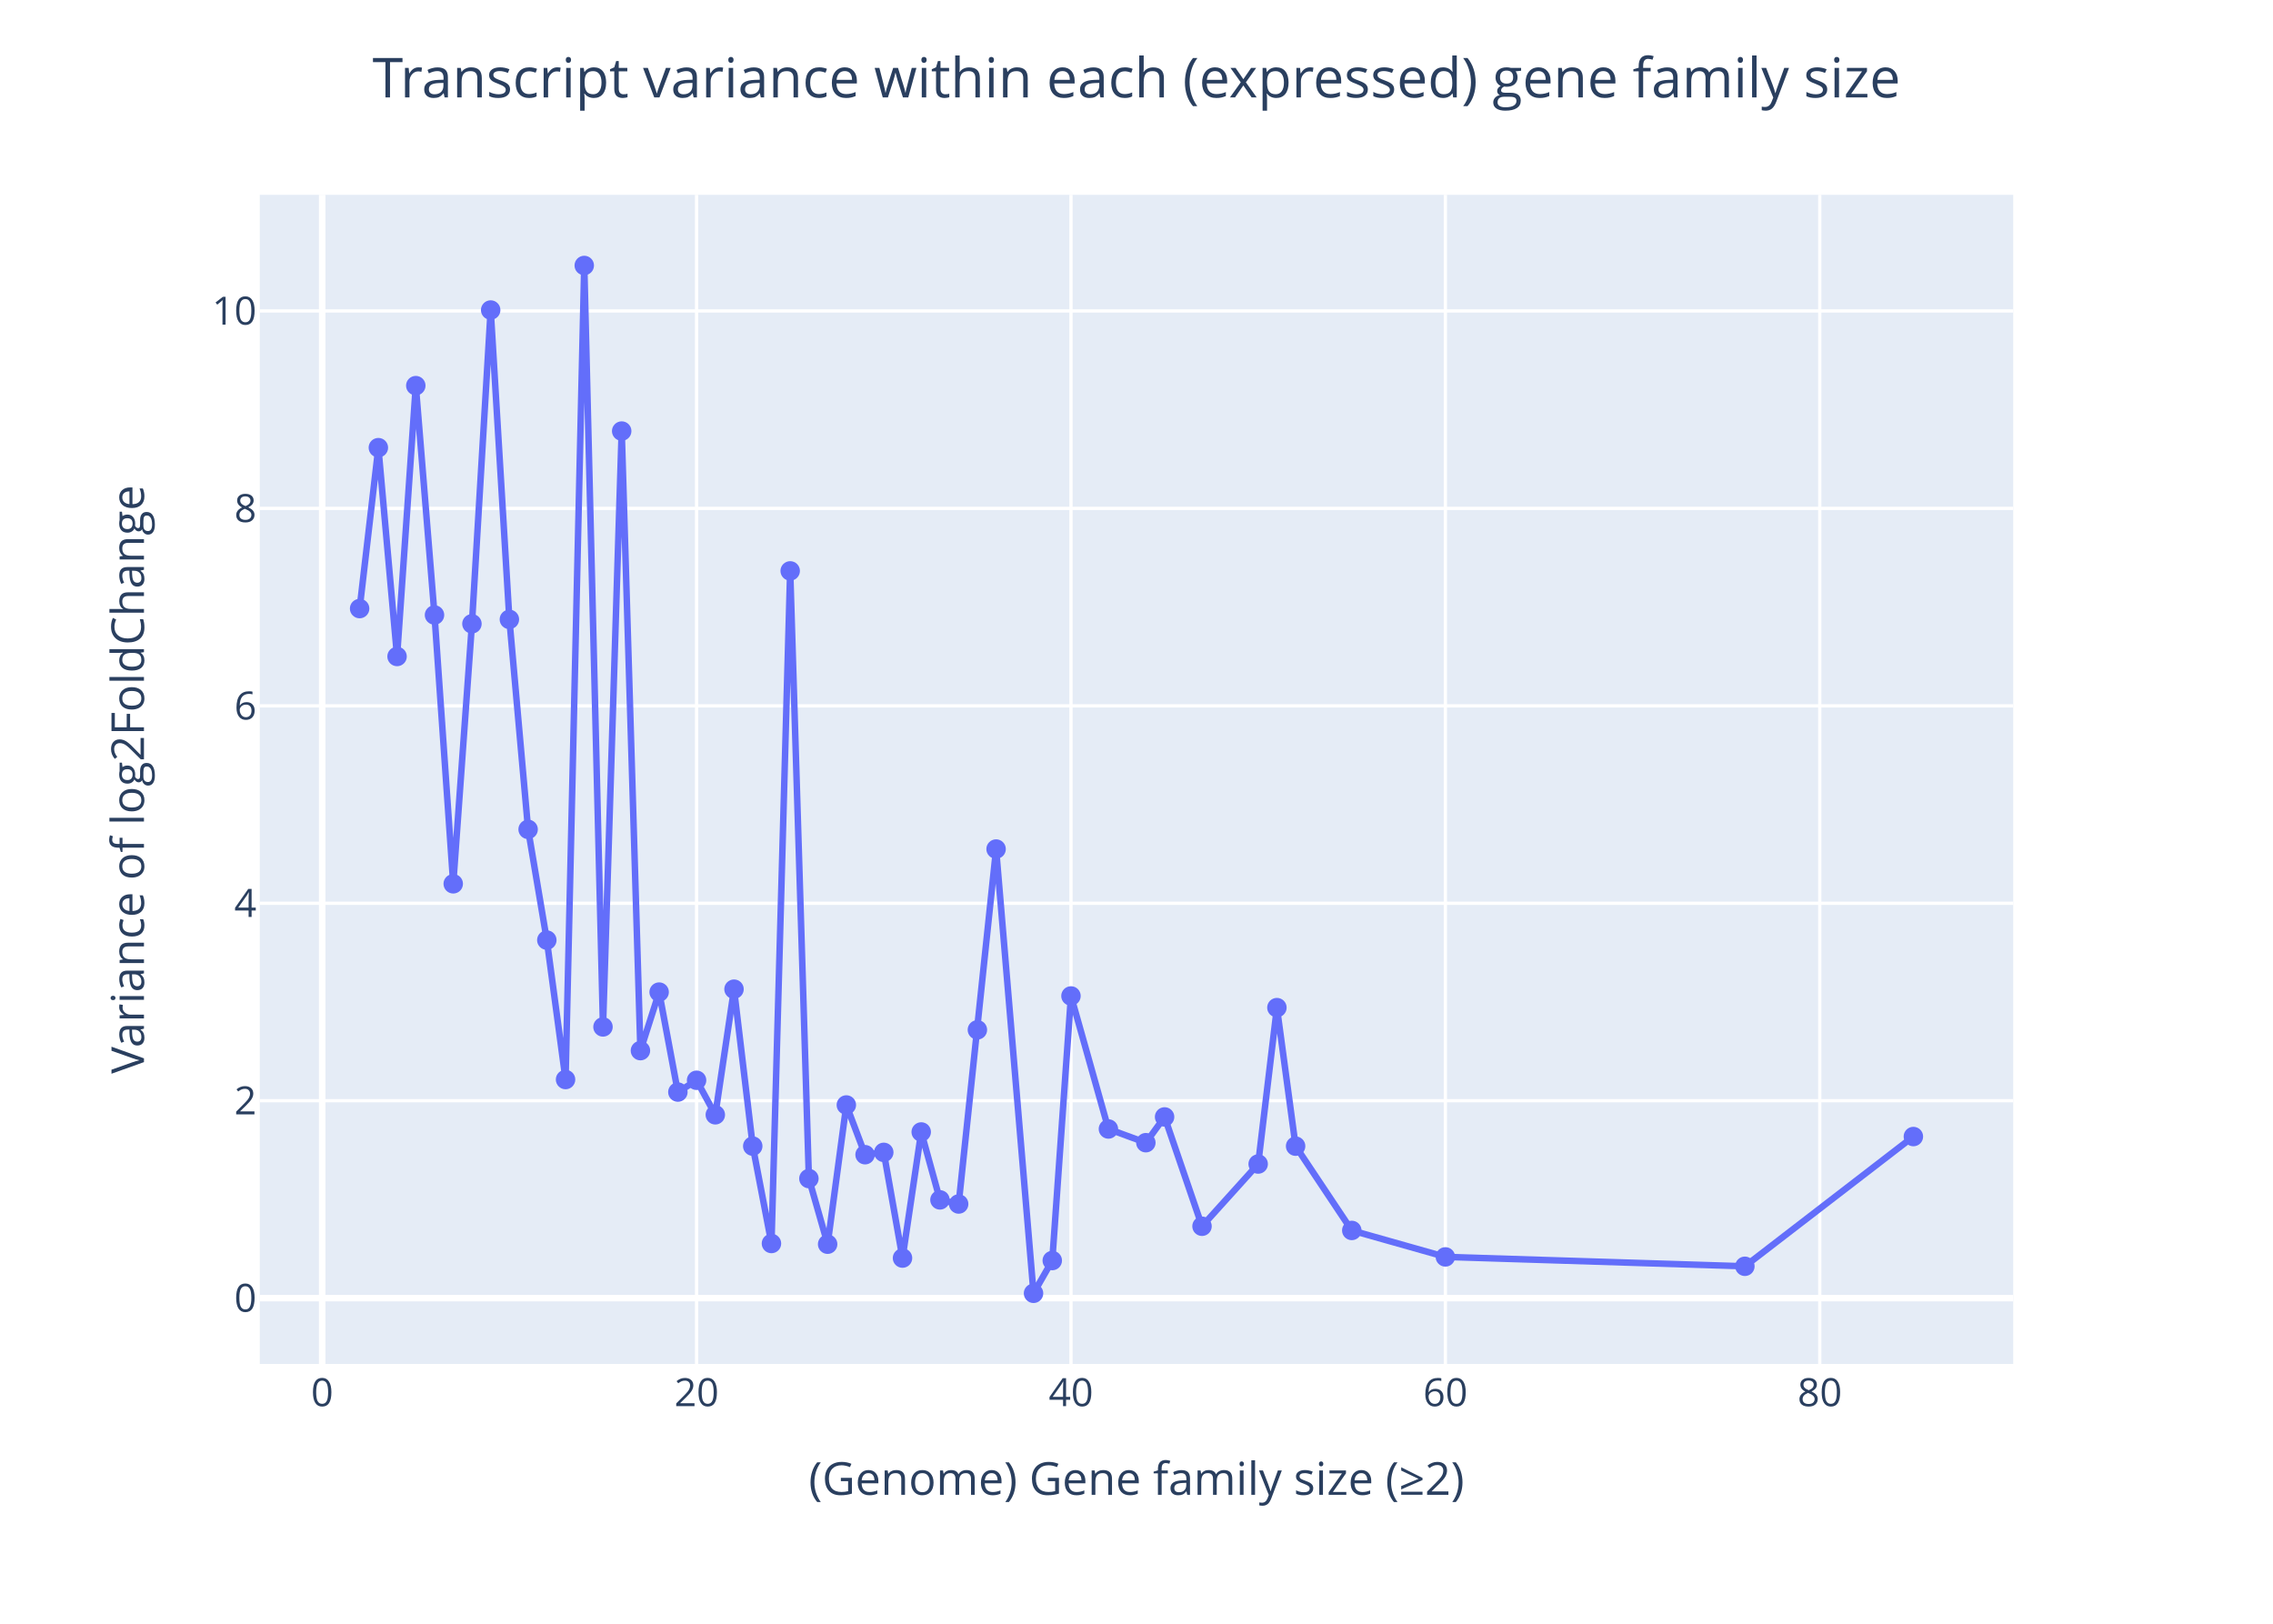
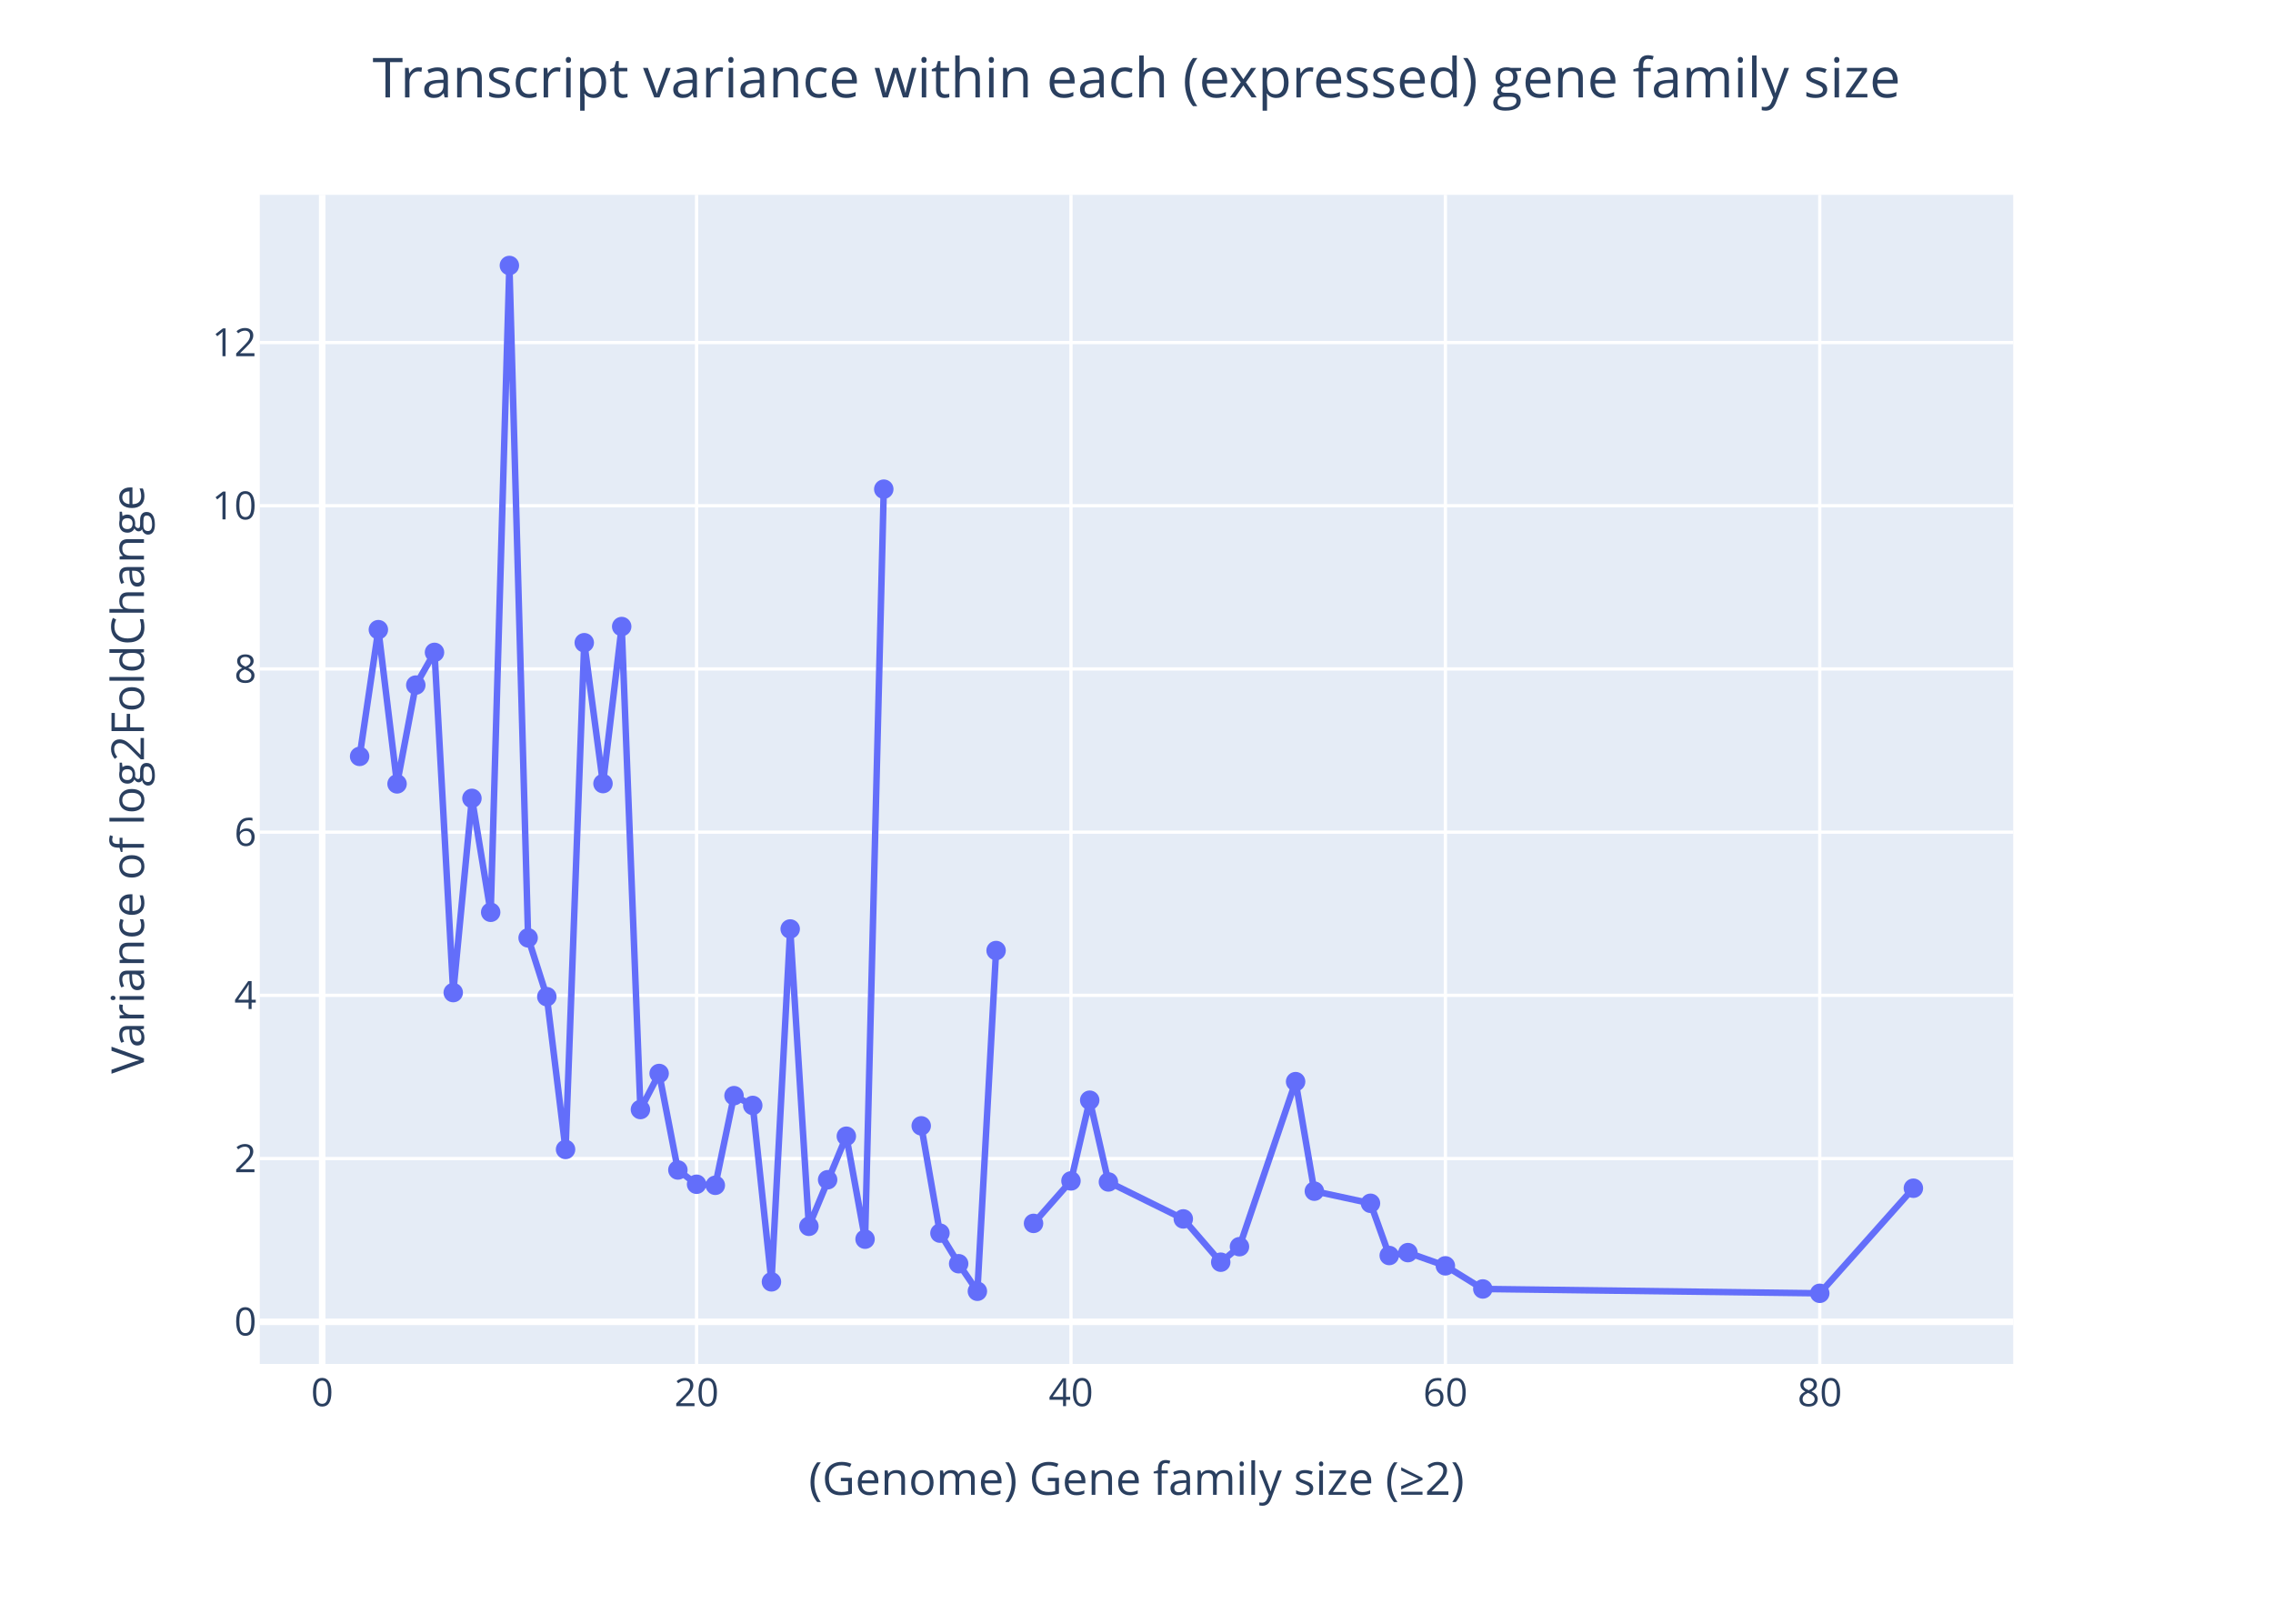
<svg xmlns="http://www.w3.org/2000/svg" class="main-svg" width="700" height="500" style="" viewBox="0 0 700 500">
  <rect x="0" y="0" width="700" height="500" style="fill: rgb(255, 255, 255); fill-opacity: 1;" />
-   <defs id="defs-0a2d4e">
+   <defs id="defs-ad8cc9">
    <g class="clips">
-       <clipPath id="clip0a2d4exyplot" class="plotclip">
+       <clipPath id="clipad8cc9xyplot" class="plotclip">
        <rect width="540" height="360" />
      </clipPath>
-       <clipPath class="axesclip" id="clip0a2d4ex">
+       <clipPath class="axesclip" id="clipad8cc9x">
        <rect x="80" y="0" width="540" height="500" />
      </clipPath>
-       <clipPath class="axesclip" id="clip0a2d4ey">
+       <clipPath class="axesclip" id="clipad8cc9y">
        <rect x="0" y="60" width="700" height="360" />
      </clipPath>
-       <clipPath class="axesclip" id="clip0a2d4exy">
+       <clipPath class="axesclip" id="clipad8cc9xy">
        <rect x="80" y="60" width="540" height="360" />
      </clipPath>
    </g>
    <g class="gradients" />
    <g class="patterns" />
  </defs>
  <g class="bglayer">
    <rect class="bg" x="80" y="60" width="540" height="360" style="fill: rgb(229, 236, 246); fill-opacity: 1; stroke-width: 0;" />
  </g>
  <g class="layer-below">
    <g class="imagelayer" />
    <g class="shapelayer" />
  </g>
  <g class="cartesianlayer">
    <g class="subplot xy">
      <g class="layer-subplot">
        <g class="shapelayer" />
        <g class="imagelayer" />
      </g>
      <g class="minor-gridlayer">
        <g class="x" />
        <g class="y" />
      </g>
      <g class="gridlayer">
        <g class="x">
          <path class="xgrid crisp" transform="translate(214.52,0)" d="M0,60v360" style="stroke: rgb(255, 255, 255); stroke-opacity: 1; stroke-width: 1px;" />
          <path class="xgrid crisp" transform="translate(329.82,0)" d="M0,60v360" style="stroke: rgb(255, 255, 255); stroke-opacity: 1; stroke-width: 1px;" />
          <path class="xgrid crisp" transform="translate(445.12,0)" d="M0,60v360" style="stroke: rgb(255, 255, 255); stroke-opacity: 1; stroke-width: 1px;" />
          <path class="xgrid crisp" transform="translate(560.42,0)" d="M0,60v360" style="stroke: rgb(255, 255, 255); stroke-opacity: 1; stroke-width: 1px;" />
        </g>
        <g class="y">
-           <path class="ygrid crisp" transform="translate(0,338.94)" d="M80,0h540" style="stroke: rgb(255, 255, 255); stroke-opacity: 1; stroke-width: 1px;" />
-           <path class="ygrid crisp" transform="translate(0,278.14)" d="M80,0h540" style="stroke: rgb(255, 255, 255); stroke-opacity: 1; stroke-width: 1px;" />
-           <path class="ygrid crisp" transform="translate(0,217.35)" d="M80,0h540" style="stroke: rgb(255, 255, 255); stroke-opacity: 1; stroke-width: 1px;" />
-           <path class="ygrid crisp" transform="translate(0,156.55)" d="M80,0h540" style="stroke: rgb(255, 255, 255); stroke-opacity: 1; stroke-width: 1px;" />
-           <path class="ygrid crisp" transform="translate(0,95.75)" d="M80,0h540" style="stroke: rgb(255, 255, 255); stroke-opacity: 1; stroke-width: 1px;" />
+           <path class="ygrid crisp" transform="translate(0,356.76)" d="M80,0h540" style="stroke: rgb(255, 255, 255); stroke-opacity: 1; stroke-width: 1px;" />
+           <path class="ygrid crisp" transform="translate(0,306.5)" d="M80,0h540" style="stroke: rgb(255, 255, 255); stroke-opacity: 1; stroke-width: 1px;" />
+           <path class="ygrid crisp" transform="translate(0,256.25)" d="M80,0h540" style="stroke: rgb(255, 255, 255); stroke-opacity: 1; stroke-width: 1px;" />
+           <path class="ygrid crisp" transform="translate(0,205.99)" d="M80,0h540" style="stroke: rgb(255, 255, 255); stroke-opacity: 1; stroke-width: 1px;" />
+           <path class="ygrid crisp" transform="translate(0,155.73)" d="M80,0h540" style="stroke: rgb(255, 255, 255); stroke-opacity: 1; stroke-width: 1px;" />
+           <path class="ygrid crisp" transform="translate(0,105.48)" d="M80,0h540" style="stroke: rgb(255, 255, 255); stroke-opacity: 1; stroke-width: 1px;" />
        </g>
      </g>
      <g class="zerolinelayer">
        <path class="xzl zl crisp" transform="translate(99.22,0)" d="M0,60v360" style="stroke: rgb(255, 255, 255); stroke-opacity: 1; stroke-width: 2px;" />
-         <path class="yzl zl crisp" transform="translate(0,399.73)" d="M80,0h540" style="stroke: rgb(255, 255, 255); stroke-opacity: 1; stroke-width: 2px;" />
+         <path class="yzl zl crisp" transform="translate(0,407.02)" d="M80,0h540" style="stroke: rgb(255, 255, 255); stroke-opacity: 1; stroke-width: 2px;" />
      </g>
      <g class="layer-between">
        <g class="shapelayer" />
        <g class="imagelayer" />
      </g>
      <path class="xlines-below" />
      <path class="ylines-below" />
      <g class="overlines-below" />
      <g class="xaxislayer-below" />
      <g class="yaxislayer-below" />
      <g class="overaxes-below" />
      <g class="overplot">
-         <g class="xy" transform="translate(80,60)" clip-path="url(#clip0a2d4exyplot)">
+         <g class="xy" transform="translate(80,60)" clip-path="url(#clipad8cc9xyplot)">
          <g class="scatterlayer mlayer">
-             <g class="trace scatter trace35d6c1" style="stroke-miterlimit: 2; opacity: 1;">
+             <g class="trace scatter trace0b3557" style="stroke-miterlimit: 2; opacity: 1;">
              <g class="fills" />
              <g class="errorbars" />
              <g class="lines">
-                 <path class="js-line" d="M30.75,127.4L36.52,77.85L42.28,142.15L48.05,58.75L53.81,129.38L59.58,212.15L65.34,132.09L71.11,35.47L76.87,130.73L82.64,195.39L88.4,229.49L94.17,272.42L99.93,21.75L105.7,256.22L111.46,72.74L117.23,263.52L122.99,245.5L128.76,276.29L134.52,272.65L140.29,283.28L146.05,244.6L151.82,292.93L157.58,322.91L163.35,115.8L169.11,302.92L174.88,323.13L180.64,280.26L186.41,295.57L192.17,294.85L197.94,327.4L203.7,288.57L209.47,309.48L215.23,310.75L226.76,201.45L238.29,338.25L244.06,328.16L249.82,246.69L261.35,287.65L272.88,291.87L278.65,283.94L290.18,317.6L307.47,298.44L313.24,250.28L319,292.94L336.3,318.89L365.12,327.04L457.36,329.93L509.25,289.98" style="vector-effect: none; fill: none; stroke: rgb(99, 110, 250); stroke-opacity: 1; stroke-width: 2px; opacity: 1;" />
+                 <path class="js-line" d="M30.75,172.92L36.52,133.89L42.28,181.38L48.05,150.96L53.81,140.89L59.58,245.65L65.34,185.84L71.11,220.92L76.87,21.75L82.64,228.8L88.4,246.91L94.17,293.95L99.93,137.91L105.7,181.29L111.46,132.93L117.23,281.66L122.99,270.56L128.76,300.27L134.52,304.67L140.29,304.99L146.05,277.39L151.82,280.4L157.58,334.72L163.35,226.06L169.11,317.62L180.64,289.88L186.41,321.58L192.17,90.63" style="vector-effect: none; fill: none; stroke: rgb(99, 110, 250); stroke-opacity: 1; stroke-width: 2px; opacity: 1;" />
+                 <path class="js-line" d="M203.7,286.68L209.47,319.72L215.23,329.14L221,337.62L226.76,232.7" style="vector-effect: none; fill: none; stroke: rgb(99, 110, 250); stroke-opacity: 1; stroke-width: 2px; opacity: 1;" />
+                 <path class="js-line" d="M238.29,316.72L249.82,303.64L255.59,278.79L261.35,303.96L284.41,315.34L295.94,328.67L301.71,323.89L319,273.07L324.77,306.8L342.06,310.53L347.83,326.61L353.59,325.72L365.12,329.79L376.65,336.91L480.42,338.25L509.25,305.89" style="vector-effect: none; fill: none; stroke: rgb(99, 110, 250); stroke-opacity: 1; stroke-width: 2px; opacity: 1;" />
              </g>
              <g class="points">
-                 <path class="point plotly-customdata" transform="translate(30.75,127.4)" d="M3,0A3,3 0 1,1 0,-3A3,3 0 0,1 3,0Z" style="opacity: 1; stroke-width: 0px; fill: rgb(99, 110, 250); fill-opacity: 1;" />
-                 <path class="point plotly-customdata" transform="translate(36.52,77.85)" d="M3,0A3,3 0 1,1 0,-3A3,3 0 0,1 3,0Z" style="opacity: 1; stroke-width: 0px; fill: rgb(99, 110, 250); fill-opacity: 1;" />
-                 <path class="point plotly-customdata" transform="translate(42.28,142.15)" d="M3,0A3,3 0 1,1 0,-3A3,3 0 0,1 3,0Z" style="opacity: 1; stroke-width: 0px; fill: rgb(99, 110, 250); fill-opacity: 1;" />
-                 <path class="point plotly-customdata" transform="translate(48.05,58.75)" d="M3,0A3,3 0 1,1 0,-3A3,3 0 0,1 3,0Z" style="opacity: 1; stroke-width: 0px; fill: rgb(99, 110, 250); fill-opacity: 1;" />
-                 <path class="point plotly-customdata" transform="translate(53.81,129.38)" d="M3,0A3,3 0 1,1 0,-3A3,3 0 0,1 3,0Z" style="opacity: 1; stroke-width: 0px; fill: rgb(99, 110, 250); fill-opacity: 1;" />
-                 <path class="point plotly-customdata" transform="translate(59.58,212.15)" d="M3,0A3,3 0 1,1 0,-3A3,3 0 0,1 3,0Z" style="opacity: 1; stroke-width: 0px; fill: rgb(99, 110, 250); fill-opacity: 1;" />
-                 <path class="point plotly-customdata" transform="translate(65.34,132.09)" d="M3,0A3,3 0 1,1 0,-3A3,3 0 0,1 3,0Z" style="opacity: 1; stroke-width: 0px; fill: rgb(99, 110, 250); fill-opacity: 1;" />
-                 <path class="point plotly-customdata" transform="translate(71.11,35.47)" d="M3,0A3,3 0 1,1 0,-3A3,3 0 0,1 3,0Z" style="opacity: 1; stroke-width: 0px; fill: rgb(99, 110, 250); fill-opacity: 1;" />
-                 <path class="point plotly-customdata" transform="translate(76.87,130.73)" d="M3,0A3,3 0 1,1 0,-3A3,3 0 0,1 3,0Z" style="opacity: 1; stroke-width: 0px; fill: rgb(99, 110, 250); fill-opacity: 1;" />
-                 <path class="point plotly-customdata" transform="translate(82.64,195.39)" d="M3,0A3,3 0 1,1 0,-3A3,3 0 0,1 3,0Z" style="opacity: 1; stroke-width: 0px; fill: rgb(99, 110, 250); fill-opacity: 1;" />
-                 <path class="point plotly-customdata" transform="translate(88.4,229.49)" d="M3,0A3,3 0 1,1 0,-3A3,3 0 0,1 3,0Z" style="opacity: 1; stroke-width: 0px; fill: rgb(99, 110, 250); fill-opacity: 1;" />
-                 <path class="point plotly-customdata" transform="translate(94.17,272.42)" d="M3,0A3,3 0 1,1 0,-3A3,3 0 0,1 3,0Z" style="opacity: 1; stroke-width: 0px; fill: rgb(99, 110, 250); fill-opacity: 1;" />
-                 <path class="point plotly-customdata" transform="translate(99.93,21.75)" d="M3,0A3,3 0 1,1 0,-3A3,3 0 0,1 3,0Z" style="opacity: 1; stroke-width: 0px; fill: rgb(99, 110, 250); fill-opacity: 1;" />
-                 <path class="point plotly-customdata" transform="translate(105.7,256.22)" d="M3,0A3,3 0 1,1 0,-3A3,3 0 0,1 3,0Z" style="opacity: 1; stroke-width: 0px; fill: rgb(99, 110, 250); fill-opacity: 1;" />
-                 <path class="point plotly-customdata" transform="translate(111.46,72.74)" d="M3,0A3,3 0 1,1 0,-3A3,3 0 0,1 3,0Z" style="opacity: 1; stroke-width: 0px; fill: rgb(99, 110, 250); fill-opacity: 1;" />
-                 <path class="point plotly-customdata" transform="translate(117.23,263.52)" d="M3,0A3,3 0 1,1 0,-3A3,3 0 0,1 3,0Z" style="opacity: 1; stroke-width: 0px; fill: rgb(99, 110, 250); fill-opacity: 1;" />
-                 <path class="point plotly-customdata" transform="translate(122.99,245.5)" d="M3,0A3,3 0 1,1 0,-3A3,3 0 0,1 3,0Z" style="opacity: 1; stroke-width: 0px; fill: rgb(99, 110, 250); fill-opacity: 1;" />
-                 <path class="point plotly-customdata" transform="translate(128.76,276.29)" d="M3,0A3,3 0 1,1 0,-3A3,3 0 0,1 3,0Z" style="opacity: 1; stroke-width: 0px; fill: rgb(99, 110, 250); fill-opacity: 1;" />
-                 <path class="point plotly-customdata" transform="translate(134.52,272.65)" d="M3,0A3,3 0 1,1 0,-3A3,3 0 0,1 3,0Z" style="opacity: 1; stroke-width: 0px; fill: rgb(99, 110, 250); fill-opacity: 1;" />
-                 <path class="point plotly-customdata" transform="translate(140.29,283.28)" d="M3,0A3,3 0 1,1 0,-3A3,3 0 0,1 3,0Z" style="opacity: 1; stroke-width: 0px; fill: rgb(99, 110, 250); fill-opacity: 1;" />
-                 <path class="point plotly-customdata" transform="translate(146.05,244.6)" d="M3,0A3,3 0 1,1 0,-3A3,3 0 0,1 3,0Z" style="opacity: 1; stroke-width: 0px; fill: rgb(99, 110, 250); fill-opacity: 1;" />
-                 <path class="point plotly-customdata" transform="translate(151.82,292.93)" d="M3,0A3,3 0 1,1 0,-3A3,3 0 0,1 3,0Z" style="opacity: 1; stroke-width: 0px; fill: rgb(99, 110, 250); fill-opacity: 1;" />
-                 <path class="point plotly-customdata" transform="translate(157.58,322.91)" d="M3,0A3,3 0 1,1 0,-3A3,3 0 0,1 3,0Z" style="opacity: 1; stroke-width: 0px; fill: rgb(99, 110, 250); fill-opacity: 1;" />
-                 <path class="point plotly-customdata" transform="translate(163.35,115.8)" d="M3,0A3,3 0 1,1 0,-3A3,3 0 0,1 3,0Z" style="opacity: 1; stroke-width: 0px; fill: rgb(99, 110, 250); fill-opacity: 1;" />
-                 <path class="point plotly-customdata" transform="translate(169.11,302.92)" d="M3,0A3,3 0 1,1 0,-3A3,3 0 0,1 3,0Z" style="opacity: 1; stroke-width: 0px; fill: rgb(99, 110, 250); fill-opacity: 1;" />
-                 <path class="point plotly-customdata" transform="translate(174.88,323.13)" d="M3,0A3,3 0 1,1 0,-3A3,3 0 0,1 3,0Z" style="opacity: 1; stroke-width: 0px; fill: rgb(99, 110, 250); fill-opacity: 1;" />
-                 <path class="point plotly-customdata" transform="translate(180.64,280.26)" d="M3,0A3,3 0 1,1 0,-3A3,3 0 0,1 3,0Z" style="opacity: 1; stroke-width: 0px; fill: rgb(99, 110, 250); fill-opacity: 1;" />
-                 <path class="point plotly-customdata" transform="translate(186.41,295.57)" d="M3,0A3,3 0 1,1 0,-3A3,3 0 0,1 3,0Z" style="opacity: 1; stroke-width: 0px; fill: rgb(99, 110, 250); fill-opacity: 1;" />
-                 <path class="point plotly-customdata" transform="translate(192.17,294.85)" d="M3,0A3,3 0 1,1 0,-3A3,3 0 0,1 3,0Z" style="opacity: 1; stroke-width: 0px; fill: rgb(99, 110, 250); fill-opacity: 1;" />
-                 <path class="point plotly-customdata" transform="translate(197.94,327.4)" d="M3,0A3,3 0 1,1 0,-3A3,3 0 0,1 3,0Z" style="opacity: 1; stroke-width: 0px; fill: rgb(99, 110, 250); fill-opacity: 1;" />
-                 <path class="point plotly-customdata" transform="translate(203.7,288.57)" d="M3,0A3,3 0 1,1 0,-3A3,3 0 0,1 3,0Z" style="opacity: 1; stroke-width: 0px; fill: rgb(99, 110, 250); fill-opacity: 1;" />
-                 <path class="point plotly-customdata" transform="translate(209.47,309.48)" d="M3,0A3,3 0 1,1 0,-3A3,3 0 0,1 3,0Z" style="opacity: 1; stroke-width: 0px; fill: rgb(99, 110, 250); fill-opacity: 1;" />
-                 <path class="point plotly-customdata" transform="translate(215.23,310.75)" d="M3,0A3,3 0 1,1 0,-3A3,3 0 0,1 3,0Z" style="opacity: 1; stroke-width: 0px; fill: rgb(99, 110, 250); fill-opacity: 1;" />
-                 <path class="point plotly-customdata" transform="translate(221,257.12)" d="M3,0A3,3 0 1,1 0,-3A3,3 0 0,1 3,0Z" style="opacity: 1; stroke-width: 0px; fill: rgb(99, 110, 250); fill-opacity: 1;" />
-                 <path class="point plotly-customdata" transform="translate(226.76,201.45)" d="M3,0A3,3 0 1,1 0,-3A3,3 0 0,1 3,0Z" style="opacity: 1; stroke-width: 0px; fill: rgb(99, 110, 250); fill-opacity: 1;" />
-                 <path class="point plotly-customdata" transform="translate(238.29,338.25)" d="M3,0A3,3 0 1,1 0,-3A3,3 0 0,1 3,0Z" style="opacity: 1; stroke-width: 0px; fill: rgb(99, 110, 250); fill-opacity: 1;" />
-                 <path class="point plotly-customdata" transform="translate(244.06,328.16)" d="M3,0A3,3 0 1,1 0,-3A3,3 0 0,1 3,0Z" style="opacity: 1; stroke-width: 0px; fill: rgb(99, 110, 250); fill-opacity: 1;" />
-                 <path class="point plotly-customdata" transform="translate(249.82,246.69)" d="M3,0A3,3 0 1,1 0,-3A3,3 0 0,1 3,0Z" style="opacity: 1; stroke-width: 0px; fill: rgb(99, 110, 250); fill-opacity: 1;" />
-                 <path class="point plotly-customdata" transform="translate(261.35,287.65)" d="M3,0A3,3 0 1,1 0,-3A3,3 0 0,1 3,0Z" style="opacity: 1; stroke-width: 0px; fill: rgb(99, 110, 250); fill-opacity: 1;" />
-                 <path class="point plotly-customdata" transform="translate(272.88,291.87)" d="M3,0A3,3 0 1,1 0,-3A3,3 0 0,1 3,0Z" style="opacity: 1; stroke-width: 0px; fill: rgb(99, 110, 250); fill-opacity: 1;" />
-                 <path class="point plotly-customdata" transform="translate(278.65,283.94)" d="M3,0A3,3 0 1,1 0,-3A3,3 0 0,1 3,0Z" style="opacity: 1; stroke-width: 0px; fill: rgb(99, 110, 250); fill-opacity: 1;" />
-                 <path class="point plotly-customdata" transform="translate(290.18,317.6)" d="M3,0A3,3 0 1,1 0,-3A3,3 0 0,1 3,0Z" style="opacity: 1; stroke-width: 0px; fill: rgb(99, 110, 250); fill-opacity: 1;" />
-                 <path class="point plotly-customdata" transform="translate(307.47,298.44)" d="M3,0A3,3 0 1,1 0,-3A3,3 0 0,1 3,0Z" style="opacity: 1; stroke-width: 0px; fill: rgb(99, 110, 250); fill-opacity: 1;" />
-                 <path class="point plotly-customdata" transform="translate(313.24,250.28)" d="M3,0A3,3 0 1,1 0,-3A3,3 0 0,1 3,0Z" style="opacity: 1; stroke-width: 0px; fill: rgb(99, 110, 250); fill-opacity: 1;" />
-                 <path class="point plotly-customdata" transform="translate(319,292.94)" d="M3,0A3,3 0 1,1 0,-3A3,3 0 0,1 3,0Z" style="opacity: 1; stroke-width: 0px; fill: rgb(99, 110, 250); fill-opacity: 1;" />
-                 <path class="point plotly-customdata" transform="translate(336.3,318.89)" d="M3,0A3,3 0 1,1 0,-3A3,3 0 0,1 3,0Z" style="opacity: 1; stroke-width: 0px; fill: rgb(99, 110, 250); fill-opacity: 1;" />
-                 <path class="point plotly-customdata" transform="translate(365.12,327.04)" d="M3,0A3,3 0 1,1 0,-3A3,3 0 0,1 3,0Z" style="opacity: 1; stroke-width: 0px; fill: rgb(99, 110, 250); fill-opacity: 1;" />
-                 <path class="point plotly-customdata" transform="translate(457.36,329.93)" d="M3,0A3,3 0 1,1 0,-3A3,3 0 0,1 3,0Z" style="opacity: 1; stroke-width: 0px; fill: rgb(99, 110, 250); fill-opacity: 1;" />
-                 <path class="point plotly-customdata" transform="translate(509.25,289.98)" d="M3,0A3,3 0 1,1 0,-3A3,3 0 0,1 3,0Z" style="opacity: 1; stroke-width: 0px; fill: rgb(99, 110, 250); fill-opacity: 1;" />
+                 <path class="point plotly-customdata" transform="translate(30.75,172.92)" d="M3,0A3,3 0 1,1 0,-3A3,3 0 0,1 3,0Z" style="opacity: 1; stroke-width: 0px; fill: rgb(99, 110, 250); fill-opacity: 1;" />
+                 <path class="point plotly-customdata" transform="translate(36.52,133.89)" d="M3,0A3,3 0 1,1 0,-3A3,3 0 0,1 3,0Z" style="opacity: 1; stroke-width: 0px; fill: rgb(99, 110, 250); fill-opacity: 1;" />
+                 <path class="point plotly-customdata" transform="translate(42.28,181.38)" d="M3,0A3,3 0 1,1 0,-3A3,3 0 0,1 3,0Z" style="opacity: 1; stroke-width: 0px; fill: rgb(99, 110, 250); fill-opacity: 1;" />
+                 <path class="point plotly-customdata" transform="translate(48.05,150.96)" d="M3,0A3,3 0 1,1 0,-3A3,3 0 0,1 3,0Z" style="opacity: 1; stroke-width: 0px; fill: rgb(99, 110, 250); fill-opacity: 1;" />
+                 <path class="point plotly-customdata" transform="translate(53.81,140.89)" d="M3,0A3,3 0 1,1 0,-3A3,3 0 0,1 3,0Z" style="opacity: 1; stroke-width: 0px; fill: rgb(99, 110, 250); fill-opacity: 1;" />
+                 <path class="point plotly-customdata" transform="translate(59.58,245.65)" d="M3,0A3,3 0 1,1 0,-3A3,3 0 0,1 3,0Z" style="opacity: 1; stroke-width: 0px; fill: rgb(99, 110, 250); fill-opacity: 1;" />
+                 <path class="point plotly-customdata" transform="translate(65.34,185.84)" d="M3,0A3,3 0 1,1 0,-3A3,3 0 0,1 3,0Z" style="opacity: 1; stroke-width: 0px; fill: rgb(99, 110, 250); fill-opacity: 1;" />
+                 <path class="point plotly-customdata" transform="translate(71.11,220.92)" d="M3,0A3,3 0 1,1 0,-3A3,3 0 0,1 3,0Z" style="opacity: 1; stroke-width: 0px; fill: rgb(99, 110, 250); fill-opacity: 1;" />
+                 <path class="point plotly-customdata" transform="translate(76.87,21.75)" d="M3,0A3,3 0 1,1 0,-3A3,3 0 0,1 3,0Z" style="opacity: 1; stroke-width: 0px; fill: rgb(99, 110, 250); fill-opacity: 1;" />
+                 <path class="point plotly-customdata" transform="translate(82.64,228.8)" d="M3,0A3,3 0 1,1 0,-3A3,3 0 0,1 3,0Z" style="opacity: 1; stroke-width: 0px; fill: rgb(99, 110, 250); fill-opacity: 1;" />
+                 <path class="point plotly-customdata" transform="translate(88.4,246.91)" d="M3,0A3,3 0 1,1 0,-3A3,3 0 0,1 3,0Z" style="opacity: 1; stroke-width: 0px; fill: rgb(99, 110, 250); fill-opacity: 1;" />
+                 <path class="point plotly-customdata" transform="translate(94.17,293.95)" d="M3,0A3,3 0 1,1 0,-3A3,3 0 0,1 3,0Z" style="opacity: 1; stroke-width: 0px; fill: rgb(99, 110, 250); fill-opacity: 1;" />
+                 <path class="point plotly-customdata" transform="translate(99.93,137.91)" d="M3,0A3,3 0 1,1 0,-3A3,3 0 0,1 3,0Z" style="opacity: 1; stroke-width: 0px; fill: rgb(99, 110, 250); fill-opacity: 1;" />
+                 <path class="point plotly-customdata" transform="translate(105.7,181.29)" d="M3,0A3,3 0 1,1 0,-3A3,3 0 0,1 3,0Z" style="opacity: 1; stroke-width: 0px; fill: rgb(99, 110, 250); fill-opacity: 1;" />
+                 <path class="point plotly-customdata" transform="translate(111.46,132.93)" d="M3,0A3,3 0 1,1 0,-3A3,3 0 0,1 3,0Z" style="opacity: 1; stroke-width: 0px; fill: rgb(99, 110, 250); fill-opacity: 1;" />
+                 <path class="point plotly-customdata" transform="translate(117.23,281.66)" d="M3,0A3,3 0 1,1 0,-3A3,3 0 0,1 3,0Z" style="opacity: 1; stroke-width: 0px; fill: rgb(99, 110, 250); fill-opacity: 1;" />
+                 <path class="point plotly-customdata" transform="translate(122.99,270.56)" d="M3,0A3,3 0 1,1 0,-3A3,3 0 0,1 3,0Z" style="opacity: 1; stroke-width: 0px; fill: rgb(99, 110, 250); fill-opacity: 1;" />
+                 <path class="point plotly-customdata" transform="translate(128.76,300.27)" d="M3,0A3,3 0 1,1 0,-3A3,3 0 0,1 3,0Z" style="opacity: 1; stroke-width: 0px; fill: rgb(99, 110, 250); fill-opacity: 1;" />
+                 <path class="point plotly-customdata" transform="translate(134.52,304.67)" d="M3,0A3,3 0 1,1 0,-3A3,3 0 0,1 3,0Z" style="opacity: 1; stroke-width: 0px; fill: rgb(99, 110, 250); fill-opacity: 1;" />
+                 <path class="point plotly-customdata" transform="translate(140.29,304.99)" d="M3,0A3,3 0 1,1 0,-3A3,3 0 0,1 3,0Z" style="opacity: 1; stroke-width: 0px; fill: rgb(99, 110, 250); fill-opacity: 1;" />
+                 <path class="point plotly-customdata" transform="translate(146.05,277.39)" d="M3,0A3,3 0 1,1 0,-3A3,3 0 0,1 3,0Z" style="opacity: 1; stroke-width: 0px; fill: rgb(99, 110, 250); fill-opacity: 1;" />
+                 <path class="point plotly-customdata" transform="translate(151.82,280.4)" d="M3,0A3,3 0 1,1 0,-3A3,3 0 0,1 3,0Z" style="opacity: 1; stroke-width: 0px; fill: rgb(99, 110, 250); fill-opacity: 1;" />
+                 <path class="point plotly-customdata" transform="translate(157.58,334.72)" d="M3,0A3,3 0 1,1 0,-3A3,3 0 0,1 3,0Z" style="opacity: 1; stroke-width: 0px; fill: rgb(99, 110, 250); fill-opacity: 1;" />
+                 <path class="point plotly-customdata" transform="translate(163.35,226.06)" d="M3,0A3,3 0 1,1 0,-3A3,3 0 0,1 3,0Z" style="opacity: 1; stroke-width: 0px; fill: rgb(99, 110, 250); fill-opacity: 1;" />
+                 <path class="point plotly-customdata" transform="translate(169.11,317.62)" d="M3,0A3,3 0 1,1 0,-3A3,3 0 0,1 3,0Z" style="opacity: 1; stroke-width: 0px; fill: rgb(99, 110, 250); fill-opacity: 1;" />
+                 <path class="point plotly-customdata" transform="translate(174.88,303.28)" d="M3,0A3,3 0 1,1 0,-3A3,3 0 0,1 3,0Z" style="opacity: 1; stroke-width: 0px; fill: rgb(99, 110, 250); fill-opacity: 1;" />
+                 <path class="point plotly-customdata" transform="translate(180.64,289.88)" d="M3,0A3,3 0 1,1 0,-3A3,3 0 0,1 3,0Z" style="opacity: 1; stroke-width: 0px; fill: rgb(99, 110, 250); fill-opacity: 1;" />
+                 <path class="point plotly-customdata" transform="translate(186.41,321.58)" d="M3,0A3,3 0 1,1 0,-3A3,3 0 0,1 3,0Z" style="opacity: 1; stroke-width: 0px; fill: rgb(99, 110, 250); fill-opacity: 1;" />
+                 <path class="point plotly-customdata" transform="translate(192.17,90.63)" d="M3,0A3,3 0 1,1 0,-3A3,3 0 0,1 3,0Z" style="opacity: 1; stroke-width: 0px; fill: rgb(99, 110, 250); fill-opacity: 1;" />
+                 <path class="point plotly-customdata" transform="translate(203.7,286.68)" d="M3,0A3,3 0 1,1 0,-3A3,3 0 0,1 3,0Z" style="opacity: 1; stroke-width: 0px; fill: rgb(99, 110, 250); fill-opacity: 1;" />
+                 <path class="point plotly-customdata" transform="translate(209.47,319.72)" d="M3,0A3,3 0 1,1 0,-3A3,3 0 0,1 3,0Z" style="opacity: 1; stroke-width: 0px; fill: rgb(99, 110, 250); fill-opacity: 1;" />
+                 <path class="point plotly-customdata" transform="translate(215.23,329.14)" d="M3,0A3,3 0 1,1 0,-3A3,3 0 0,1 3,0Z" style="opacity: 1; stroke-width: 0px; fill: rgb(99, 110, 250); fill-opacity: 1;" />
+                 <path class="point plotly-customdata" transform="translate(221,337.62)" d="M3,0A3,3 0 1,1 0,-3A3,3 0 0,1 3,0Z" style="opacity: 1; stroke-width: 0px; fill: rgb(99, 110, 250); fill-opacity: 1;" />
+                 <path class="point plotly-customdata" transform="translate(226.76,232.7)" d="M3,0A3,3 0 1,1 0,-3A3,3 0 0,1 3,0Z" style="opacity: 1; stroke-width: 0px; fill: rgb(99, 110, 250); fill-opacity: 1;" />
+                 <path class="point plotly-customdata" transform="translate(238.29,316.72)" d="M3,0A3,3 0 1,1 0,-3A3,3 0 0,1 3,0Z" style="opacity: 1; stroke-width: 0px; fill: rgb(99, 110, 250); fill-opacity: 1;" />
+                 <path class="point plotly-customdata" transform="translate(249.82,303.64)" d="M3,0A3,3 0 1,1 0,-3A3,3 0 0,1 3,0Z" style="opacity: 1; stroke-width: 0px; fill: rgb(99, 110, 250); fill-opacity: 1;" />
+                 <path class="point plotly-customdata" transform="translate(255.59,278.79)" d="M3,0A3,3 0 1,1 0,-3A3,3 0 0,1 3,0Z" style="opacity: 1; stroke-width: 0px; fill: rgb(99, 110, 250); fill-opacity: 1;" />
+                 <path class="point plotly-customdata" transform="translate(261.35,303.96)" d="M3,0A3,3 0 1,1 0,-3A3,3 0 0,1 3,0Z" style="opacity: 1; stroke-width: 0px; fill: rgb(99, 110, 250); fill-opacity: 1;" />
+                 <path class="point plotly-customdata" transform="translate(284.41,315.34)" d="M3,0A3,3 0 1,1 0,-3A3,3 0 0,1 3,0Z" style="opacity: 1; stroke-width: 0px; fill: rgb(99, 110, 250); fill-opacity: 1;" />
+                 <path class="point plotly-customdata" transform="translate(295.94,328.67)" d="M3,0A3,3 0 1,1 0,-3A3,3 0 0,1 3,0Z" style="opacity: 1; stroke-width: 0px; fill: rgb(99, 110, 250); fill-opacity: 1;" />
+                 <path class="point plotly-customdata" transform="translate(301.71,323.89)" d="M3,0A3,3 0 1,1 0,-3A3,3 0 0,1 3,0Z" style="opacity: 1; stroke-width: 0px; fill: rgb(99, 110, 250); fill-opacity: 1;" />
+                 <path class="point plotly-customdata" transform="translate(319,273.07)" d="M3,0A3,3 0 1,1 0,-3A3,3 0 0,1 3,0Z" style="opacity: 1; stroke-width: 0px; fill: rgb(99, 110, 250); fill-opacity: 1;" />
+                 <path class="point plotly-customdata" transform="translate(324.77,306.8)" d="M3,0A3,3 0 1,1 0,-3A3,3 0 0,1 3,0Z" style="opacity: 1; stroke-width: 0px; fill: rgb(99, 110, 250); fill-opacity: 1;" />
+                 <path class="point plotly-customdata" transform="translate(342.06,310.53)" d="M3,0A3,3 0 1,1 0,-3A3,3 0 0,1 3,0Z" style="opacity: 1; stroke-width: 0px; fill: rgb(99, 110, 250); fill-opacity: 1;" />
+                 <path class="point plotly-customdata" transform="translate(347.83,326.61)" d="M3,0A3,3 0 1,1 0,-3A3,3 0 0,1 3,0Z" style="opacity: 1; stroke-width: 0px; fill: rgb(99, 110, 250); fill-opacity: 1;" />
+                 <path class="point plotly-customdata" transform="translate(353.59,325.72)" d="M3,0A3,3 0 1,1 0,-3A3,3 0 0,1 3,0Z" style="opacity: 1; stroke-width: 0px; fill: rgb(99, 110, 250); fill-opacity: 1;" />
+                 <path class="point plotly-customdata" transform="translate(365.12,329.79)" d="M3,0A3,3 0 1,1 0,-3A3,3 0 0,1 3,0Z" style="opacity: 1; stroke-width: 0px; fill: rgb(99, 110, 250); fill-opacity: 1;" />
+                 <path class="point plotly-customdata" transform="translate(376.65,336.91)" d="M3,0A3,3 0 1,1 0,-3A3,3 0 0,1 3,0Z" style="opacity: 1; stroke-width: 0px; fill: rgb(99, 110, 250); fill-opacity: 1;" />
+                 <path class="point plotly-customdata" transform="translate(480.42,338.25)" d="M3,0A3,3 0 1,1 0,-3A3,3 0 0,1 3,0Z" style="opacity: 1; stroke-width: 0px; fill: rgb(99, 110, 250); fill-opacity: 1;" />
+                 <path class="point plotly-customdata" transform="translate(509.25,305.89)" d="M3,0A3,3 0 1,1 0,-3A3,3 0 0,1 3,0Z" style="opacity: 1; stroke-width: 0px; fill: rgb(99, 110, 250); fill-opacity: 1;" />
              </g>
              <g class="text" />
            </g>
          </g>
        </g>
      </g>
      <g class="zerolinelayer-above" />
      <path class="xlines-above crisp" d="M0,0" style="fill: none;" />
      <path class="ylines-above crisp" d="M0,0" style="fill: none;" />
      <g class="overlines-above" />
      <g class="xaxislayer-above">
        <g class="xtick">
          <text text-anchor="middle" x="0" y="433" transform="translate(99.22,0)" style="font-family: 'Open Sans', verdana, arial, sans-serif; font-size: 12px; fill: rgb(42, 63, 95); fill-opacity: 1; white-space: pre;">0</text>
        </g>
        <g class="xtick">
          <text text-anchor="middle" x="0" y="433" style="font-family: 'Open Sans', verdana, arial, sans-serif; font-size: 12px; fill: rgb(42, 63, 95); fill-opacity: 1; white-space: pre;" transform="translate(214.52,0)">20</text>
        </g>
        <g class="xtick">
          <text text-anchor="middle" x="0" y="433" style="font-family: 'Open Sans', verdana, arial, sans-serif; font-size: 12px; fill: rgb(42, 63, 95); fill-opacity: 1; white-space: pre;" transform="translate(329.82,0)">40</text>
        </g>
        <g class="xtick">
          <text text-anchor="middle" x="0" y="433" style="font-family: 'Open Sans', verdana, arial, sans-serif; font-size: 12px; fill: rgb(42, 63, 95); fill-opacity: 1; white-space: pre;" transform="translate(445.12,0)">60</text>
        </g>
        <g class="xtick">
          <text text-anchor="middle" x="0" y="433" style="font-family: 'Open Sans', verdana, arial, sans-serif; font-size: 12px; fill: rgb(42, 63, 95); fill-opacity: 1; white-space: pre;" transform="translate(560.42,0)">80</text>
        </g>
      </g>
      <g class="yaxislayer-above">
        <g class="ytick">
-           <text text-anchor="end" x="79" y="4.2" transform="translate(0,399.73)" style="font-family: 'Open Sans', verdana, arial, sans-serif; font-size: 12px; fill: rgb(42, 63, 95); fill-opacity: 1; white-space: pre;">0</text>
-         </g>
-         <g class="ytick">
-           <text text-anchor="end" x="79" y="4.2" style="font-family: 'Open Sans', verdana, arial, sans-serif; font-size: 12px; fill: rgb(42, 63, 95); fill-opacity: 1; white-space: pre;" transform="translate(0,338.94)">2</text>
-         </g>
-         <g class="ytick">
-           <text text-anchor="end" x="79" y="4.2" style="font-family: 'Open Sans', verdana, arial, sans-serif; font-size: 12px; fill: rgb(42, 63, 95); fill-opacity: 1; white-space: pre;" transform="translate(0,278.14)">4</text>
-         </g>
-         <g class="ytick">
-           <text text-anchor="end" x="79" y="4.2" style="font-family: 'Open Sans', verdana, arial, sans-serif; font-size: 12px; fill: rgb(42, 63, 95); fill-opacity: 1; white-space: pre;" transform="translate(0,217.35)">6</text>
-         </g>
-         <g class="ytick">
-           <text text-anchor="end" x="79" y="4.2" style="font-family: 'Open Sans', verdana, arial, sans-serif; font-size: 12px; fill: rgb(42, 63, 95); fill-opacity: 1; white-space: pre;" transform="translate(0,156.55)">8</text>
-         </g>
-         <g class="ytick">
-           <text text-anchor="end" x="79" y="4.2" style="font-family: 'Open Sans', verdana, arial, sans-serif; font-size: 12px; fill: rgb(42, 63, 95); fill-opacity: 1; white-space: pre;" transform="translate(0,95.75)">10</text>
+           <text text-anchor="end" x="79" y="4.2" transform="translate(0,407.02)" style="font-family: 'Open Sans', verdana, arial, sans-serif; font-size: 12px; fill: rgb(42, 63, 95); fill-opacity: 1; white-space: pre;">0</text>
+         </g>
+         <g class="ytick">
+           <text text-anchor="end" x="79" y="4.2" style="font-family: 'Open Sans', verdana, arial, sans-serif; font-size: 12px; fill: rgb(42, 63, 95); fill-opacity: 1; white-space: pre;" transform="translate(0,356.76)">2</text>
+         </g>
+         <g class="ytick">
+           <text text-anchor="end" x="79" y="4.2" style="font-family: 'Open Sans', verdana, arial, sans-serif; font-size: 12px; fill: rgb(42, 63, 95); fill-opacity: 1; white-space: pre;" transform="translate(0,306.5)">4</text>
+         </g>
+         <g class="ytick">
+           <text text-anchor="end" x="79" y="4.2" style="font-family: 'Open Sans', verdana, arial, sans-serif; font-size: 12px; fill: rgb(42, 63, 95); fill-opacity: 1; white-space: pre;" transform="translate(0,256.25)">6</text>
+         </g>
+         <g class="ytick">
+           <text text-anchor="end" x="79" y="4.2" style="font-family: 'Open Sans', verdana, arial, sans-serif; font-size: 12px; fill: rgb(42, 63, 95); fill-opacity: 1; white-space: pre;" transform="translate(0,205.99)">8</text>
+         </g>
+         <g class="ytick">
+           <text text-anchor="end" x="79" y="4.2" style="font-family: 'Open Sans', verdana, arial, sans-serif; font-size: 12px; fill: rgb(42, 63, 95); fill-opacity: 1; white-space: pre;" transform="translate(0,155.73)">10</text>
+         </g>
+         <g class="ytick">
+           <text text-anchor="end" x="79" y="4.2" style="font-family: 'Open Sans', verdana, arial, sans-serif; font-size: 12px; fill: rgb(42, 63, 95); fill-opacity: 1; white-space: pre;" transform="translate(0,105.48)">12</text>
        </g>
      </g>
      <g class="overaxes-above" />
    </g>
  </g>
  <g class="polarlayer" />
  <g class="smithlayer" />
  <g class="ternarylayer" />
  <g class="geolayer" />
  <g class="funnelarealayer" />
  <g class="pielayer" />
  <g class="iciclelayer" />
  <g class="treemaplayer" />
  <g class="sunburstlayer" />
  <g class="glimages" />
-   <defs id="topdefs-0a2d4e">
+   <defs id="topdefs-ad8cc9">
    <g class="clips" />
  </defs>
  <g class="layer-above">
    <g class="imagelayer" />
    <g class="shapelayer" />
  </g>
  <g class="infolayer">
    <g class="g-gtitle">
      <text class="gtitle" x="350" y="30" text-anchor="middle" dy="0em" style="opacity: 1; font-family: 'Open Sans', verdana, arial, sans-serif; font-size: 17px; fill: rgb(42, 63, 95); fill-opacity: 1; white-space: pre;">Transcript variance within each (expressed) gene family size</text>
    </g>
    <g class="g-xtitle">
      <text class="xtitle" x="350" y="460.3" text-anchor="middle" style="opacity: 1; font-family: 'Open Sans', verdana, arial, sans-serif; font-size: 14px; fill: rgb(42, 63, 95); fill-opacity: 1; white-space: pre;">(Genome) Gene family size (≥2)</text>
    </g>
    <g class="g-ytitle">
      <text class="ytitle" transform="rotate(-90,44.33438,240)" x="44.334" y="240" text-anchor="middle" style="opacity: 1; font-family: 'Open Sans', verdana, arial, sans-serif; font-size: 14px; fill: rgb(42, 63, 95); fill-opacity: 1; white-space: pre;">Variance of log2FoldChange</text>
    </g>
  </g>
</svg>
